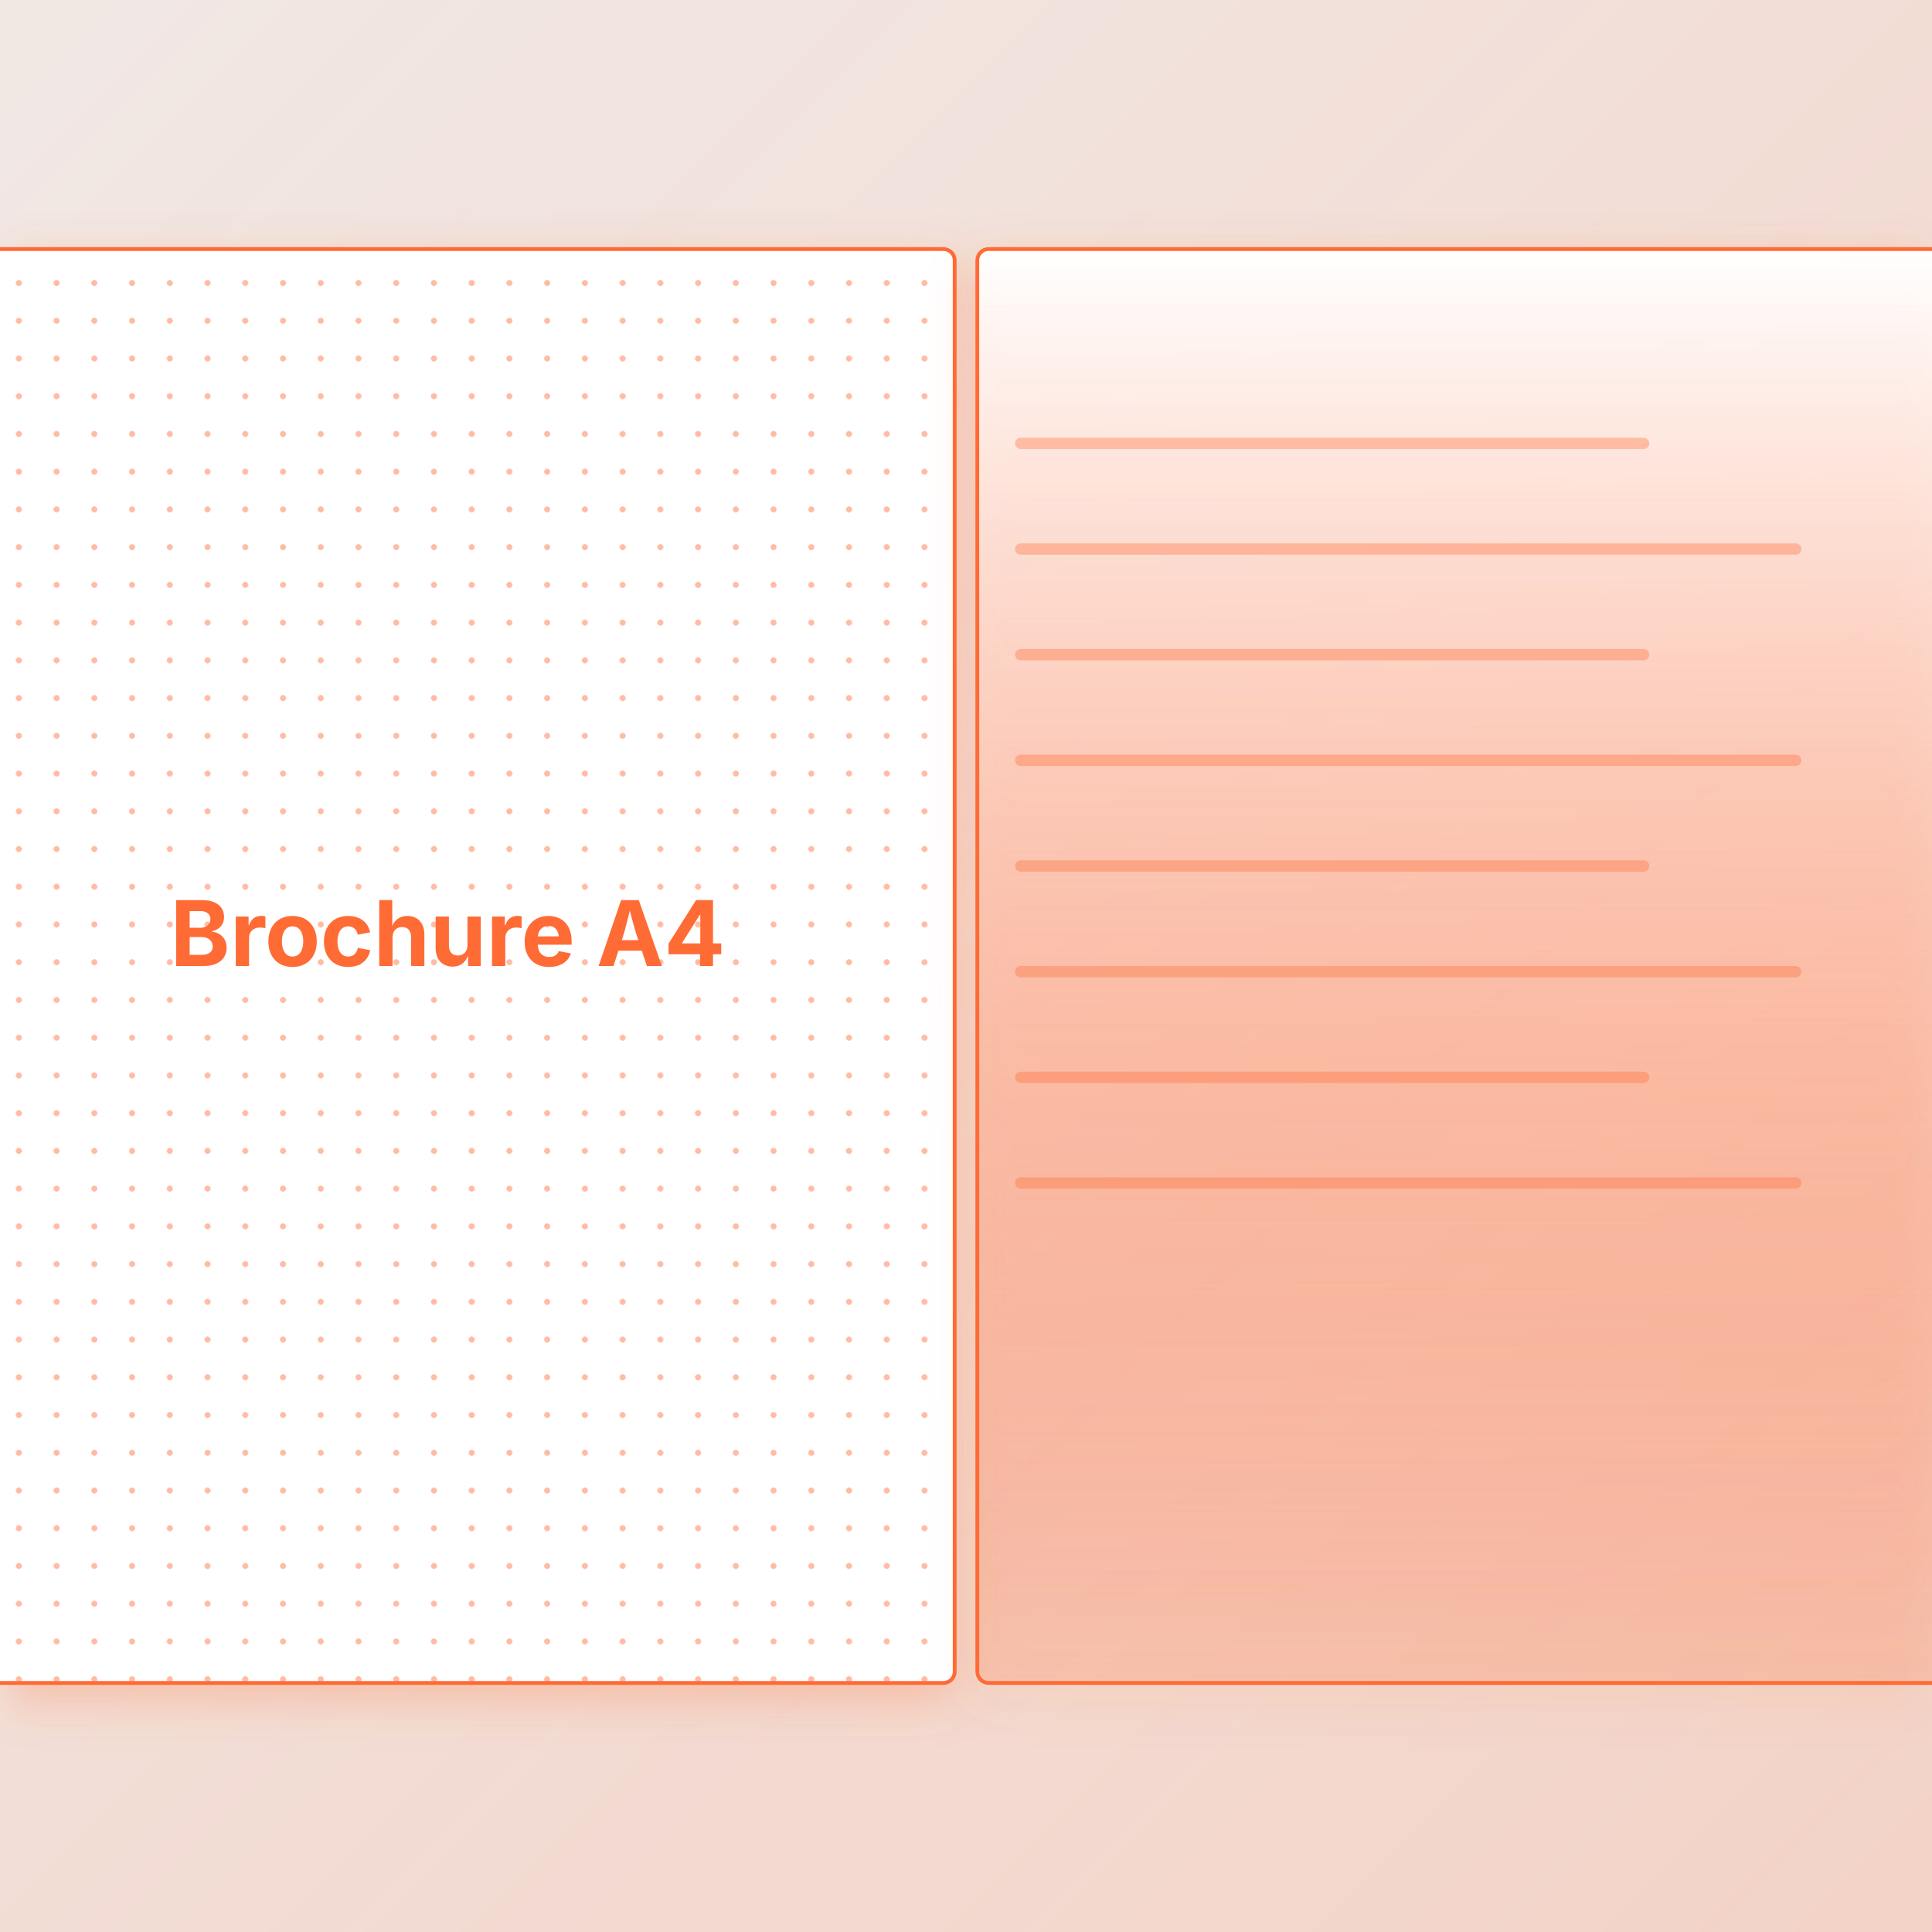
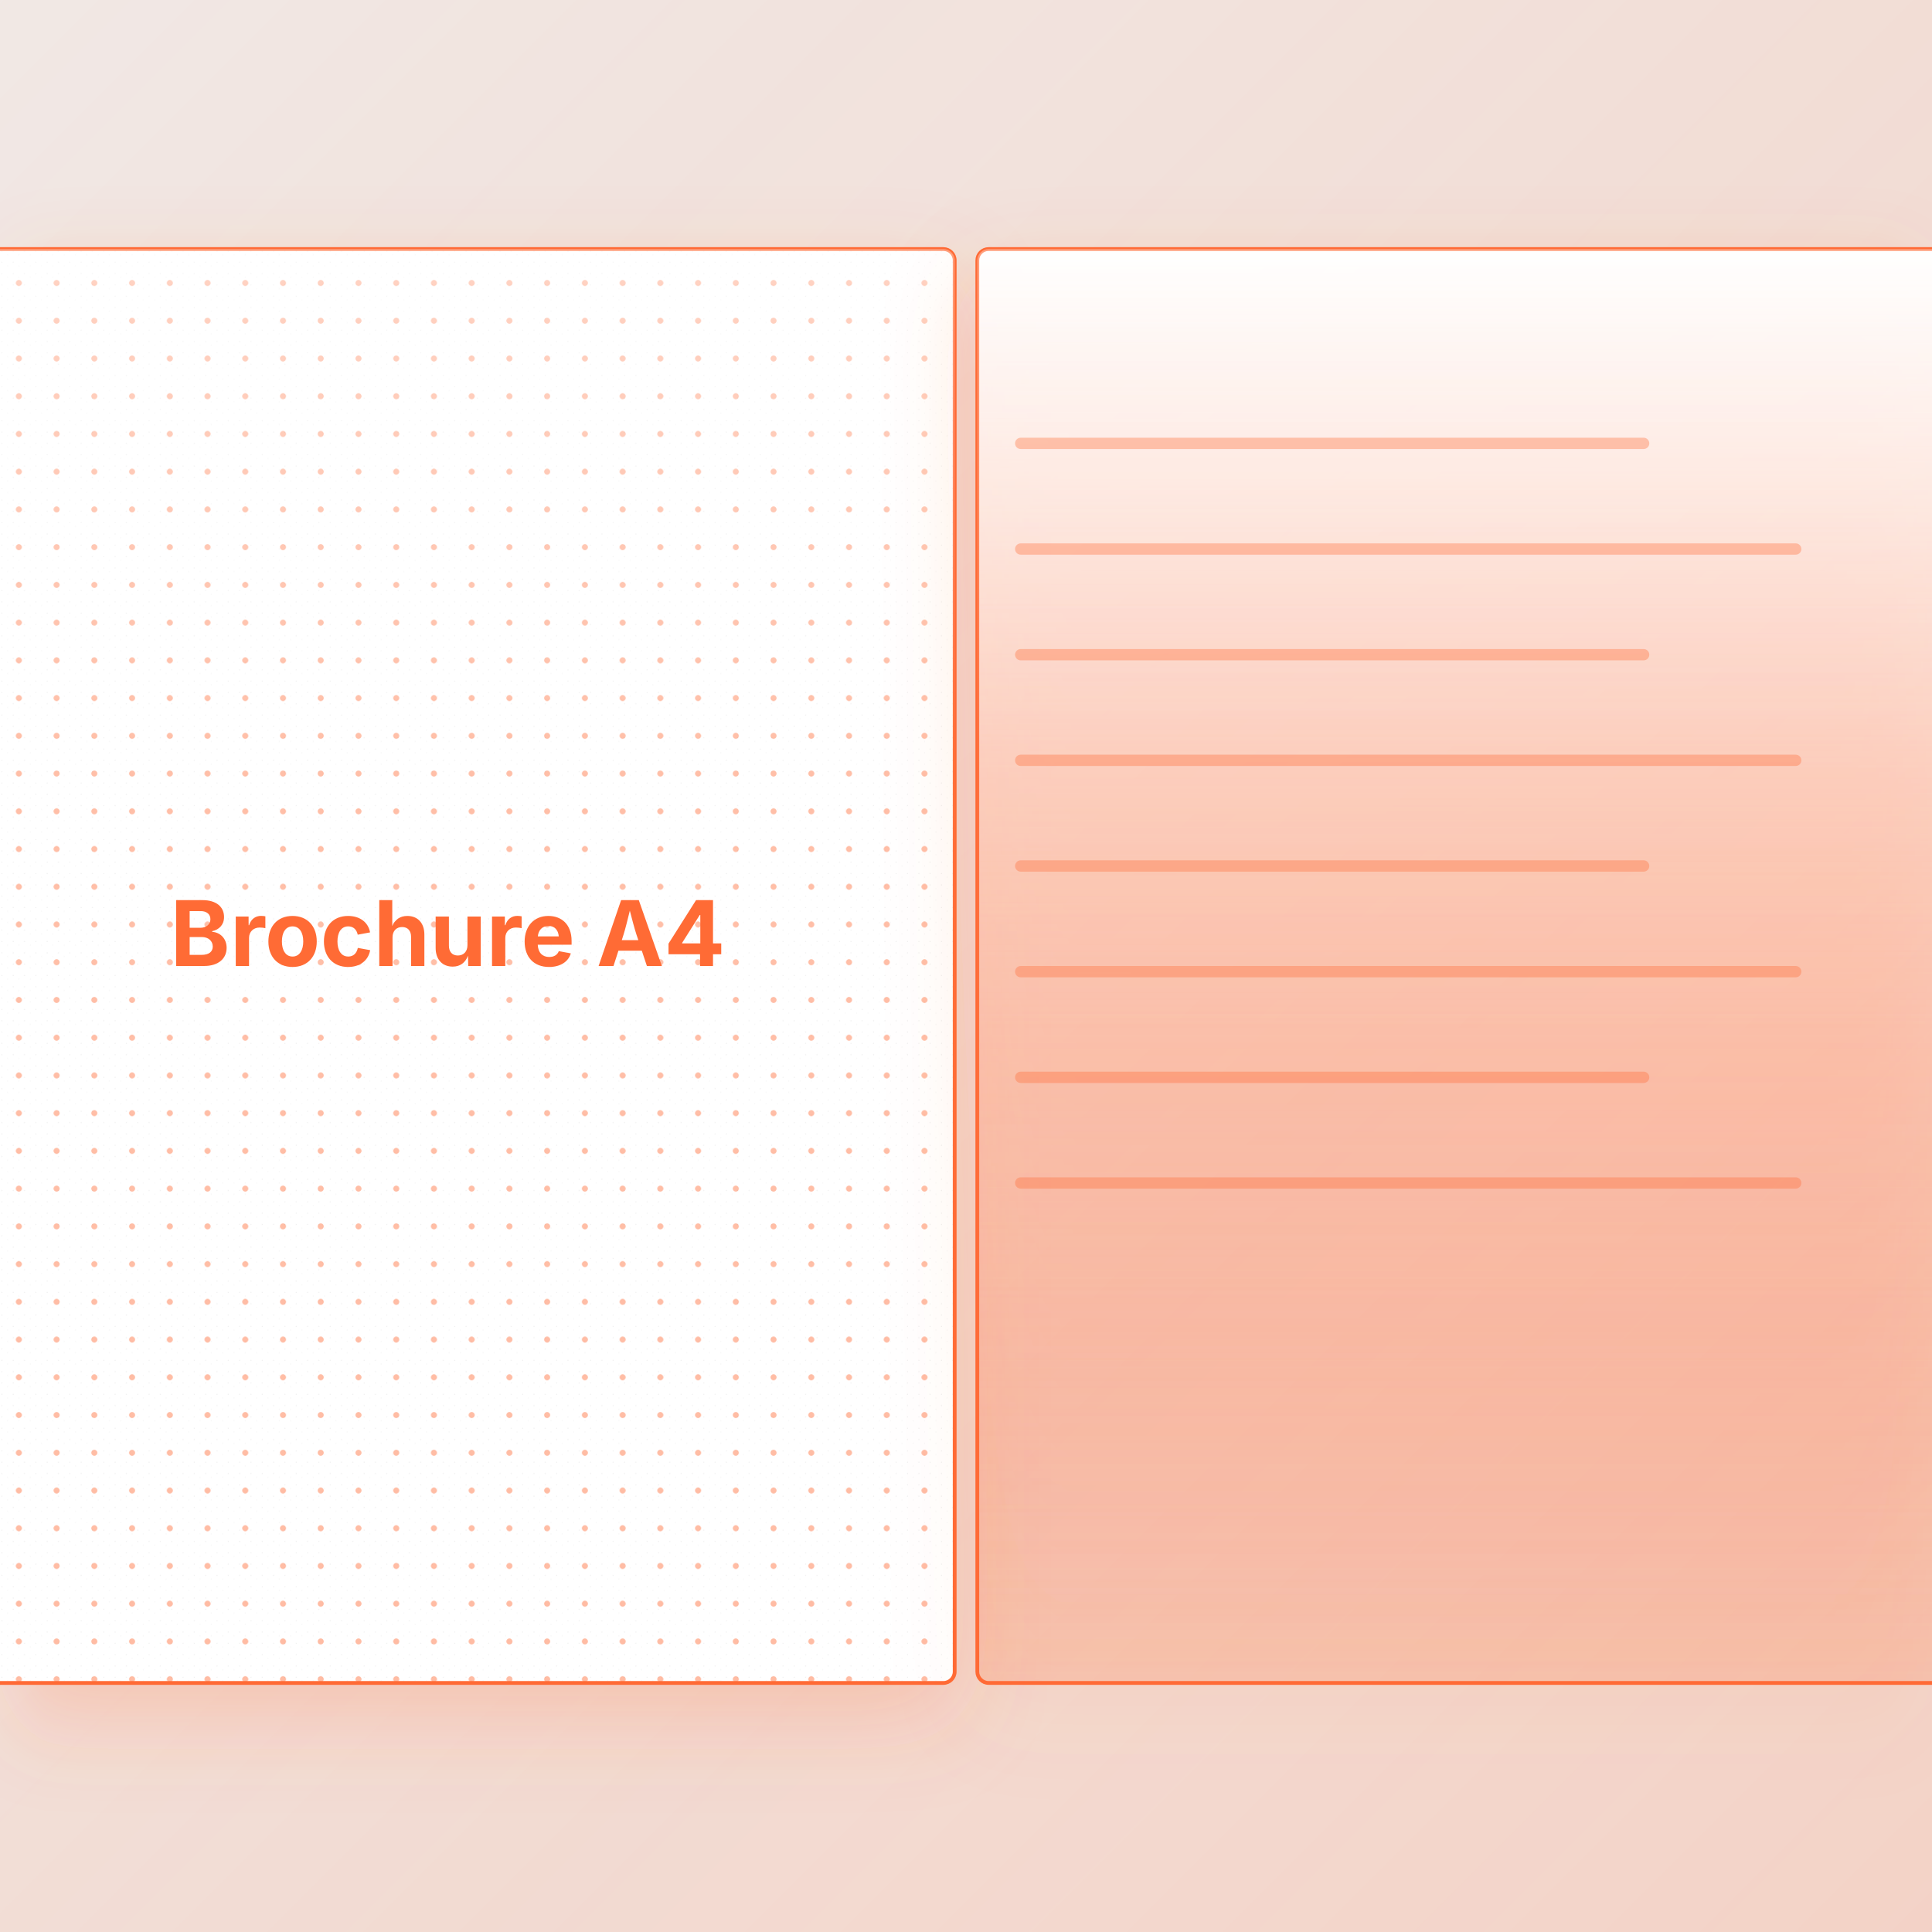
<svg xmlns="http://www.w3.org/2000/svg" viewBox="0 0 1024 1024" width="1024" height="1024">
  <defs>
    <linearGradient id="bg" x1="0%" y1="0%" x2="100%" y2="100%">
      <stop offset="0%" stop-color="#FF6B35" stop-opacity="0.06" />
      <stop offset="100%" stop-color="#FF6B35" stop-opacity="0.22" />
    </linearGradient>
    <pattern id="dotsCover" width="20" height="20" patternUnits="userSpaceOnUse">
      <circle cx="10" cy="10" r="1.6" fill="#FF6B35" opacity="0.45" />
    </pattern>
    <linearGradient id="backFade" x1="0%" y1="0%" x2="0%" y2="100%">
      <stop offset="0%" stop-color="white" stop-opacity="1" />
      <stop offset="100%" stop-color="#FF6B35" stop-opacity="0.18" />
    </linearGradient>
-     <filter id="shadow" x="-10%" y="-10%" width="120%" height="120%">
-       <feDropShadow dx="0" dy="8" stdDeviation="12" flood-color="#FF6B35" flood-opacity="0.28" />
+     <filter id="shadowDouble" x="-15%" y="-15%" width="130%" height="130%">
+       <feDropShadow dx="0" dy="4" stdDeviation="6" flood-color="#000" flood-opacity="0.18" />
+       <feDropShadow dx="0" dy="18" stdDeviation="24" flood-color="#FF6B35" flood-opacity="0.22" />
    </filter>
+     <linearGradient id="paperHighlight" x1="0%" y1="0%" x2="0%" y2="100%">
+       <stop offset="0%" stop-color="#ffffff" stop-opacity="0.35" />
+       <stop offset="35%" stop-color="#ffffff" stop-opacity="0.05" />
+       <stop offset="100%" stop-color="#ffffff" stop-opacity="0" />
+     </linearGradient>
+     <pattern id="paperTexture" width="6" height="6" patternUnits="userSpaceOnUse">
+       <rect width="6" height="6" fill="white" />
+       <circle cx="1" cy="1" r="0.3" fill="#e5e5e5" opacity="0.6" />
+       <circle cx="4" cy="3" r="0.25" fill="#e5e5e5" opacity="0.5" />
+     </pattern>
  </defs>
  <rect width="1024" height="1024" fill="url(#bg)" />
-   <rect x="-31.374" y="132" width="537.374" height="760" fill="white" stroke="#FF6B35" stroke-width="2" rx="6" filter="url(#shadow)" />
+   <rect x="-31.374" y="132" width="537.374" height="760" fill="url(#paperTexture)" stroke="#FF6B35" stroke-width="2" rx="6" filter="url(#shadowDouble)" />
  <rect x="-31.374" y="132" width="537.374" height="760" fill="url(#dotsCover)" rx="6" />
-   <rect x="518" y="132" width="537.374" height="760" fill="url(#backFade)" stroke="#FF6B35" stroke-width="2" rx="6" filter="url(#shadow)" />
+   <rect x="-31.374" y="132" width="537.374" height="760" fill="url(#paperHighlight)" rx="6" pointer-events="none" />
+   <rect x="518" y="132" width="537.374" height="760" fill="url(#backFade)" stroke="#FF6B35" stroke-width="2" rx="6" filter="url(#shadowDouble)" />
+   <rect x="518" y="132" width="537.374" height="760" fill="url(#paperHighlight)" rx="6" pointer-events="none" />
  <rect x="538" y="232" width="336.162" height="6" fill="#FF6B35" opacity="0.35" rx="3" />
  <rect x="538" y="288" width="416.768" height="6" fill="#FF6B35" opacity="0.35" rx="3" />
  <rect x="538" y="344" width="336.162" height="6" fill="#FF6B35" opacity="0.35" rx="3" />
  <rect x="538" y="400" width="416.768" height="6" fill="#FF6B35" opacity="0.35" rx="3" />
  <rect x="538" y="456" width="336.162" height="6" fill="#FF6B35" opacity="0.35" rx="3" />
  <rect x="538" y="512" width="416.768" height="6" fill="#FF6B35" opacity="0.35" rx="3" />
  <rect x="538" y="568" width="336.162" height="6" fill="#FF6B35" opacity="0.35" rx="3" />
  <rect x="538" y="624" width="416.768" height="6" fill="#FF6B35" opacity="0.35" rx="3" />
  <text x="237.313" y="512" text-anchor="middle" font-family="Inter" font-size="48" font-weight="700" fill="#FF6B35">Brochure A4</text>
</svg>
